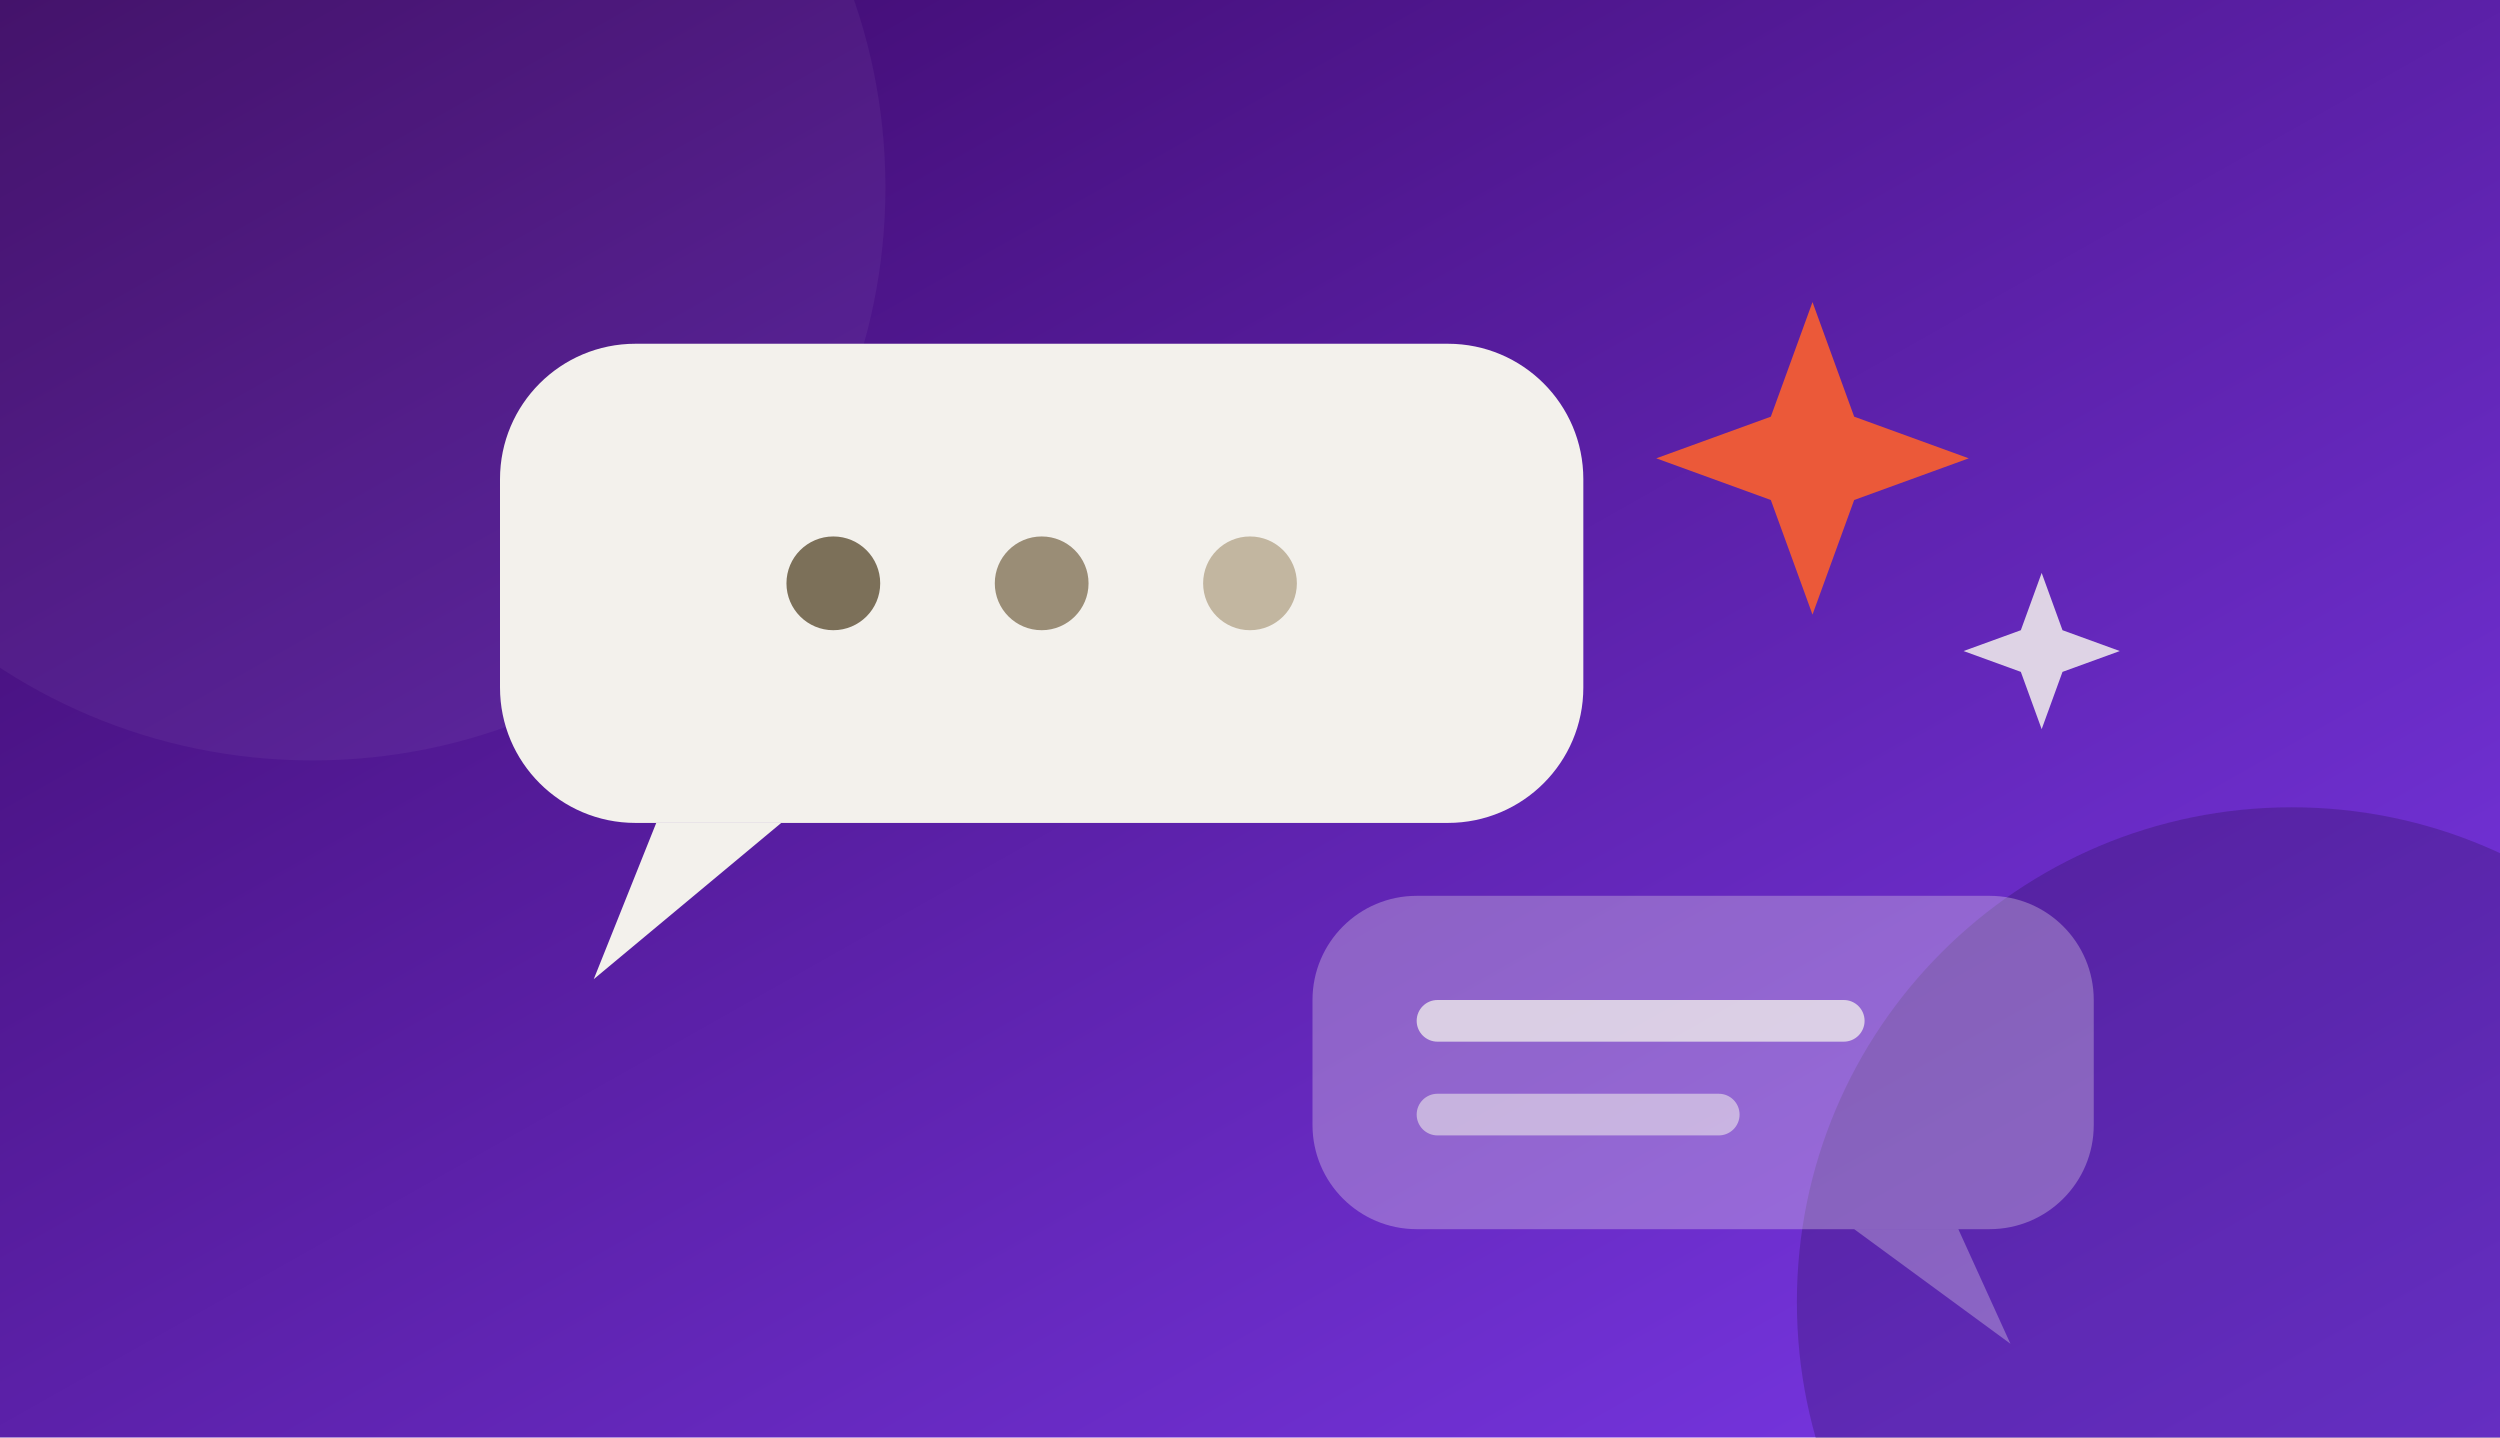
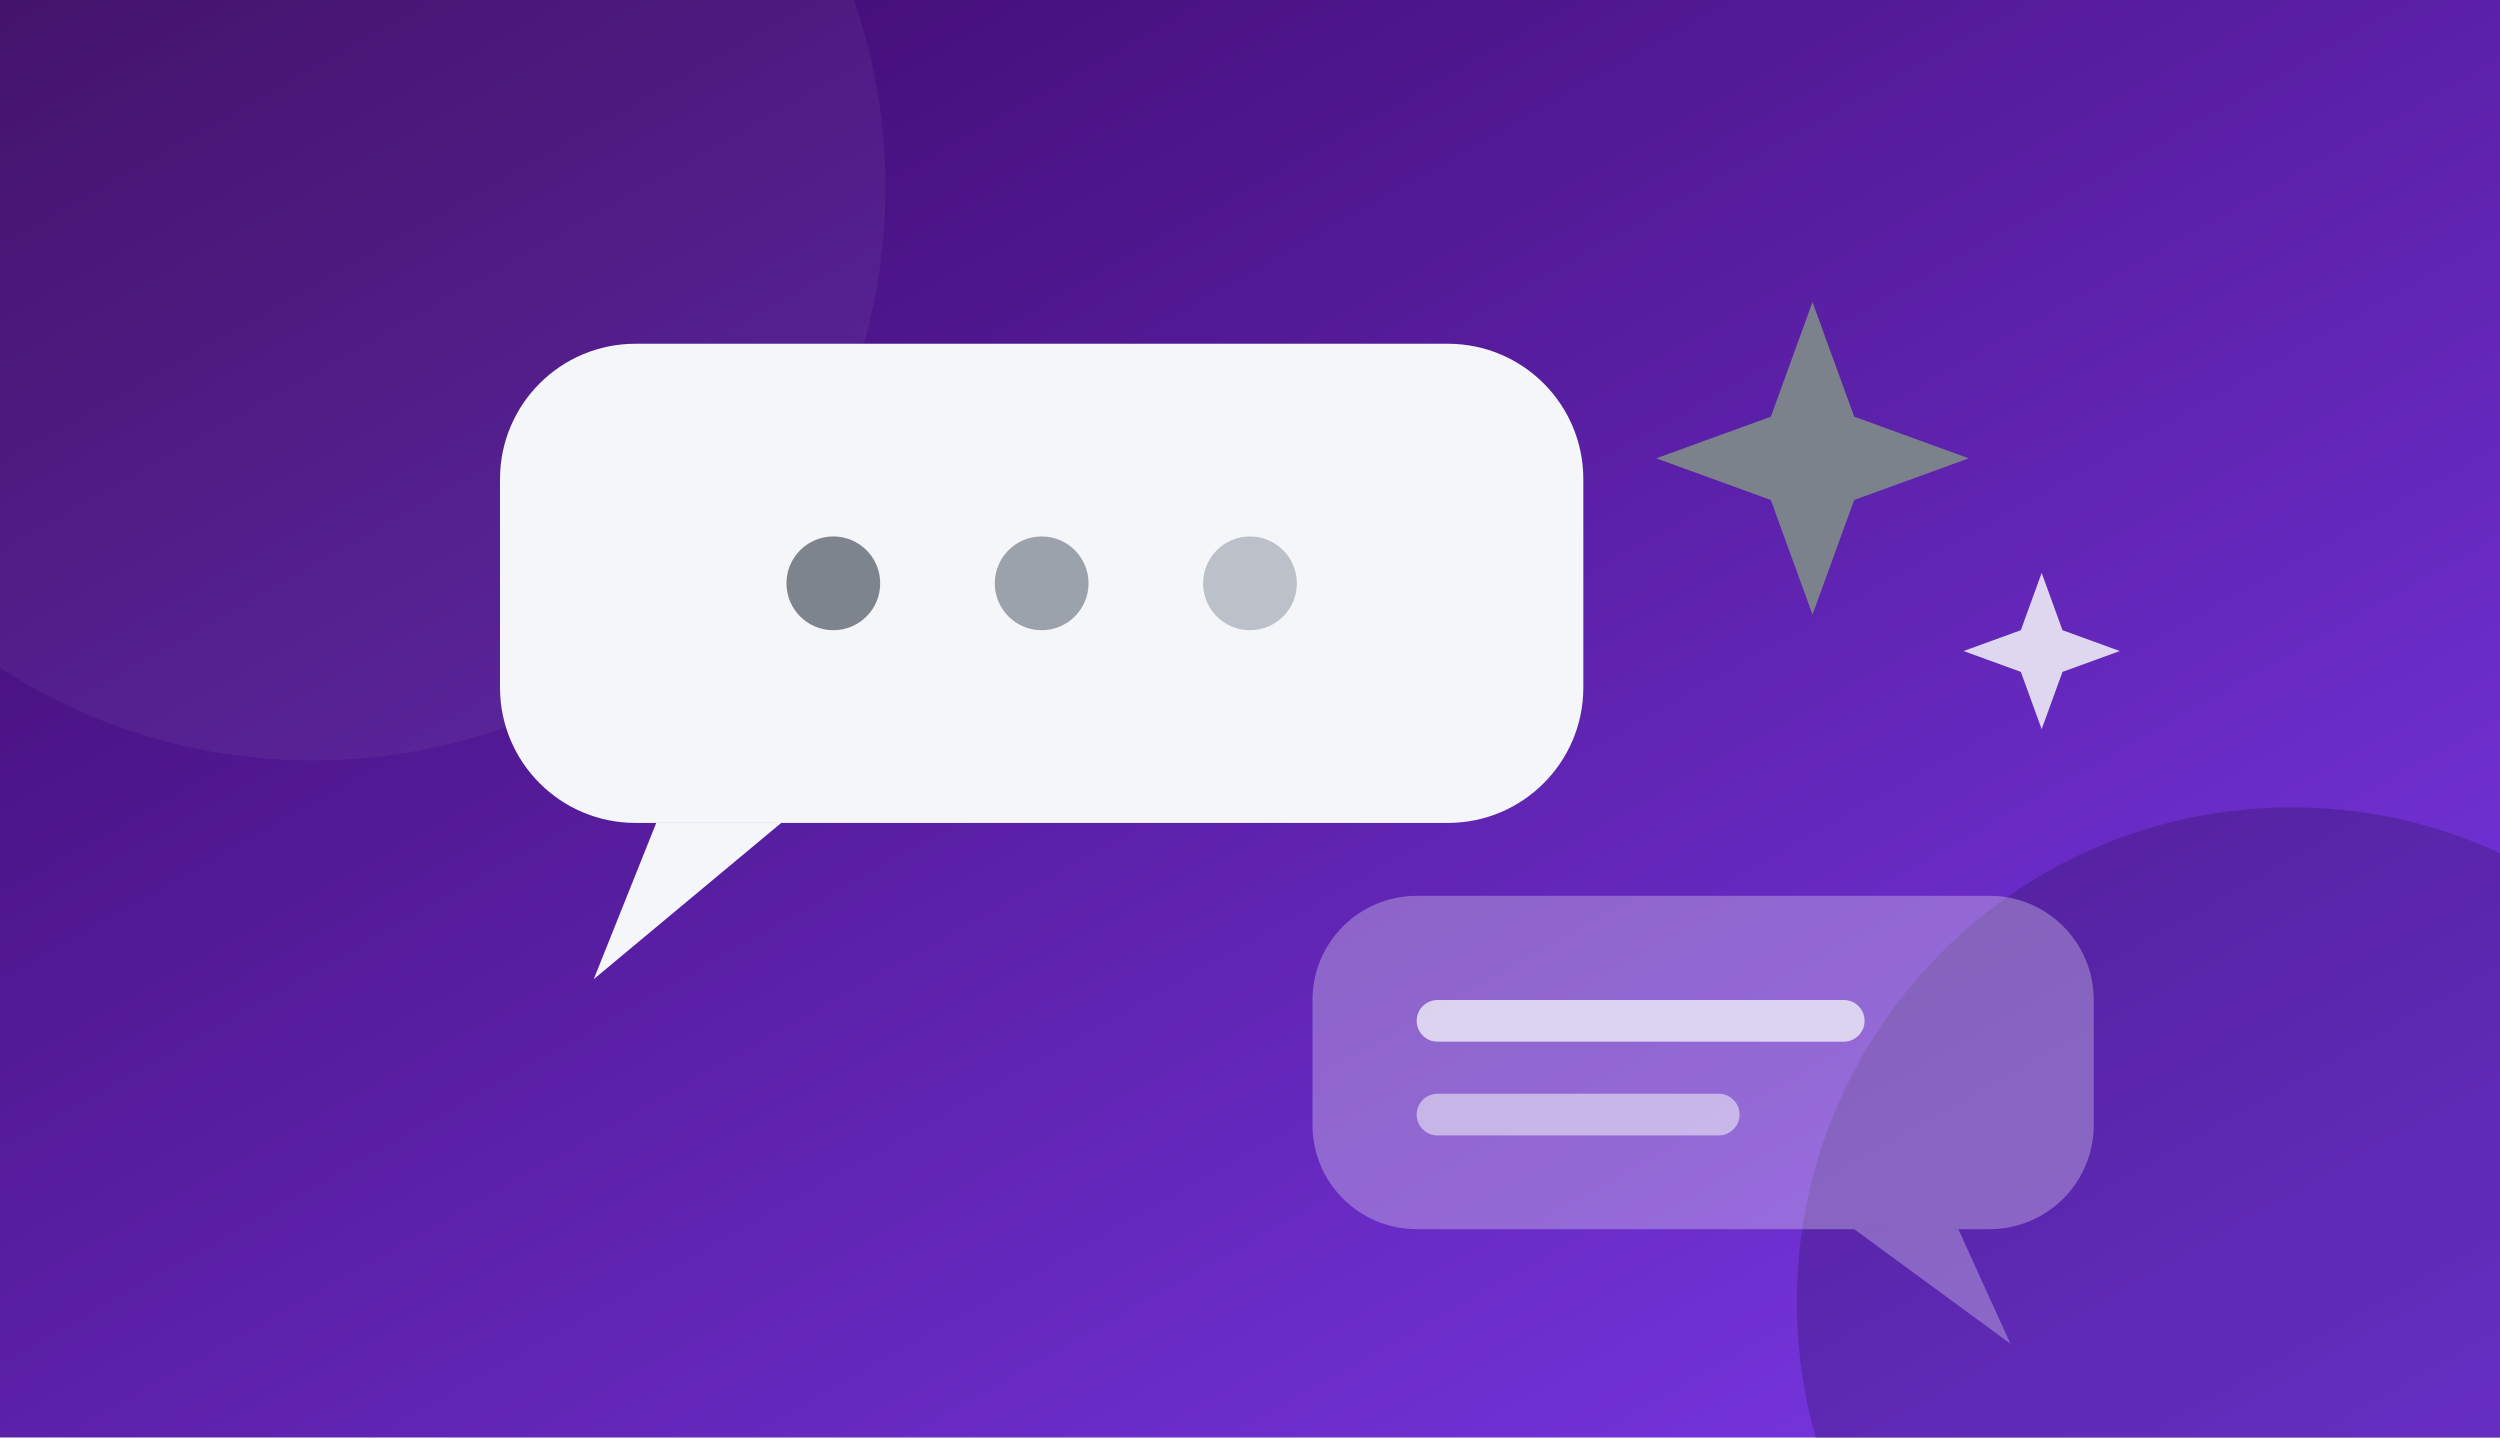
<svg xmlns="http://www.w3.org/2000/svg" viewBox="0 0 480 276" role="img" aria-label="">
  <defs>
    <linearGradient id="g" x1="0" y1="0" x2="1" y2="1">
      <stop offset="0" stop-color="#3b0764" />
      <stop offset="1" stop-color="#7c3aed" />
    </linearGradient>
  </defs>
  <rect width="480" height="276" fill="url(#g)" />
  <circle cx="60" cy="36" r="110" fill="rgba(255,255,255,.05)" />
  <circle cx="440" cy="250" r="95" fill="rgba(20,5,45,.22)" />
-   <rect x="96" y="66" width="208" height="92" rx="26" fill="#f3f1ec" />
-   <path d="M126 158l-12 30 36-30z" fill="#f3f1ec" />
-   <circle cx="160" cy="112" r="9" fill="#7c7059" />
-   <circle cx="200" cy="112" r="9" fill="#9a8d76" />
-   <circle cx="240" cy="112" r="9" fill="#c2b6a0" />
-   <rect x="252" y="172" width="150" height="64" rx="20" fill="rgba(243,241,236,.30)" />
-   <path d="M376 236l10 22-30-22z" fill="rgba(243,241,236,.30)" />
-   <rect x="272" y="192" width="86" height="8" rx="4" fill="rgba(243,241,236,.75)" />
-   <rect x="272" y="210" width="62" height="8" rx="4" fill="rgba(243,241,236,.55)" />
-   <path d="M348 58l8 22 22 8-22 8-8 22-8-22-22-8 22-8z" fill="#eb5939" />
-   <path d="M392 110l4 11 11 4-11 4-4 11-4-11-11-4 11-4z" fill="rgba(243,241,236,.85)" />
+   <rect x="96" y="66" width="208" height="92" rx="26" fill="#f4f6f9" />
+   <path d="M126 158l-12 30 36-30z" fill="#f4f6f9" />
+   <circle cx="160" cy="112" r="9" fill="#7e848e" />
+   <circle cx="200" cy="112" r="9" fill="#9ca2ac" />
+   <circle cx="240" cy="112" r="9" fill="#bcc1c9" />
+   <rect x="252" y="172" width="150" height="64" rx="20" fill="rgba(244,246,249,.30)" />
+   <path d="M376 236l10 22-30-22z" fill="rgba(244,246,249,.30)" />
+   <rect x="272" y="192" width="86" height="8" rx="4" fill="rgba(244,246,249,.75)" />
+   <rect x="272" y="210" width="62" height="8" rx="4" fill="rgba(244,246,249,.55)" />
+   <path d="M348 58l8 22 22 8-22 8-8 22-8-22-22-8 22-8z" fill="#7c828c" />
+   <path d="M392 110l4 11 11 4-11 4-4 11-4-11-11-4 11-4z" fill="rgba(244,246,249,.85)" />
</svg>
